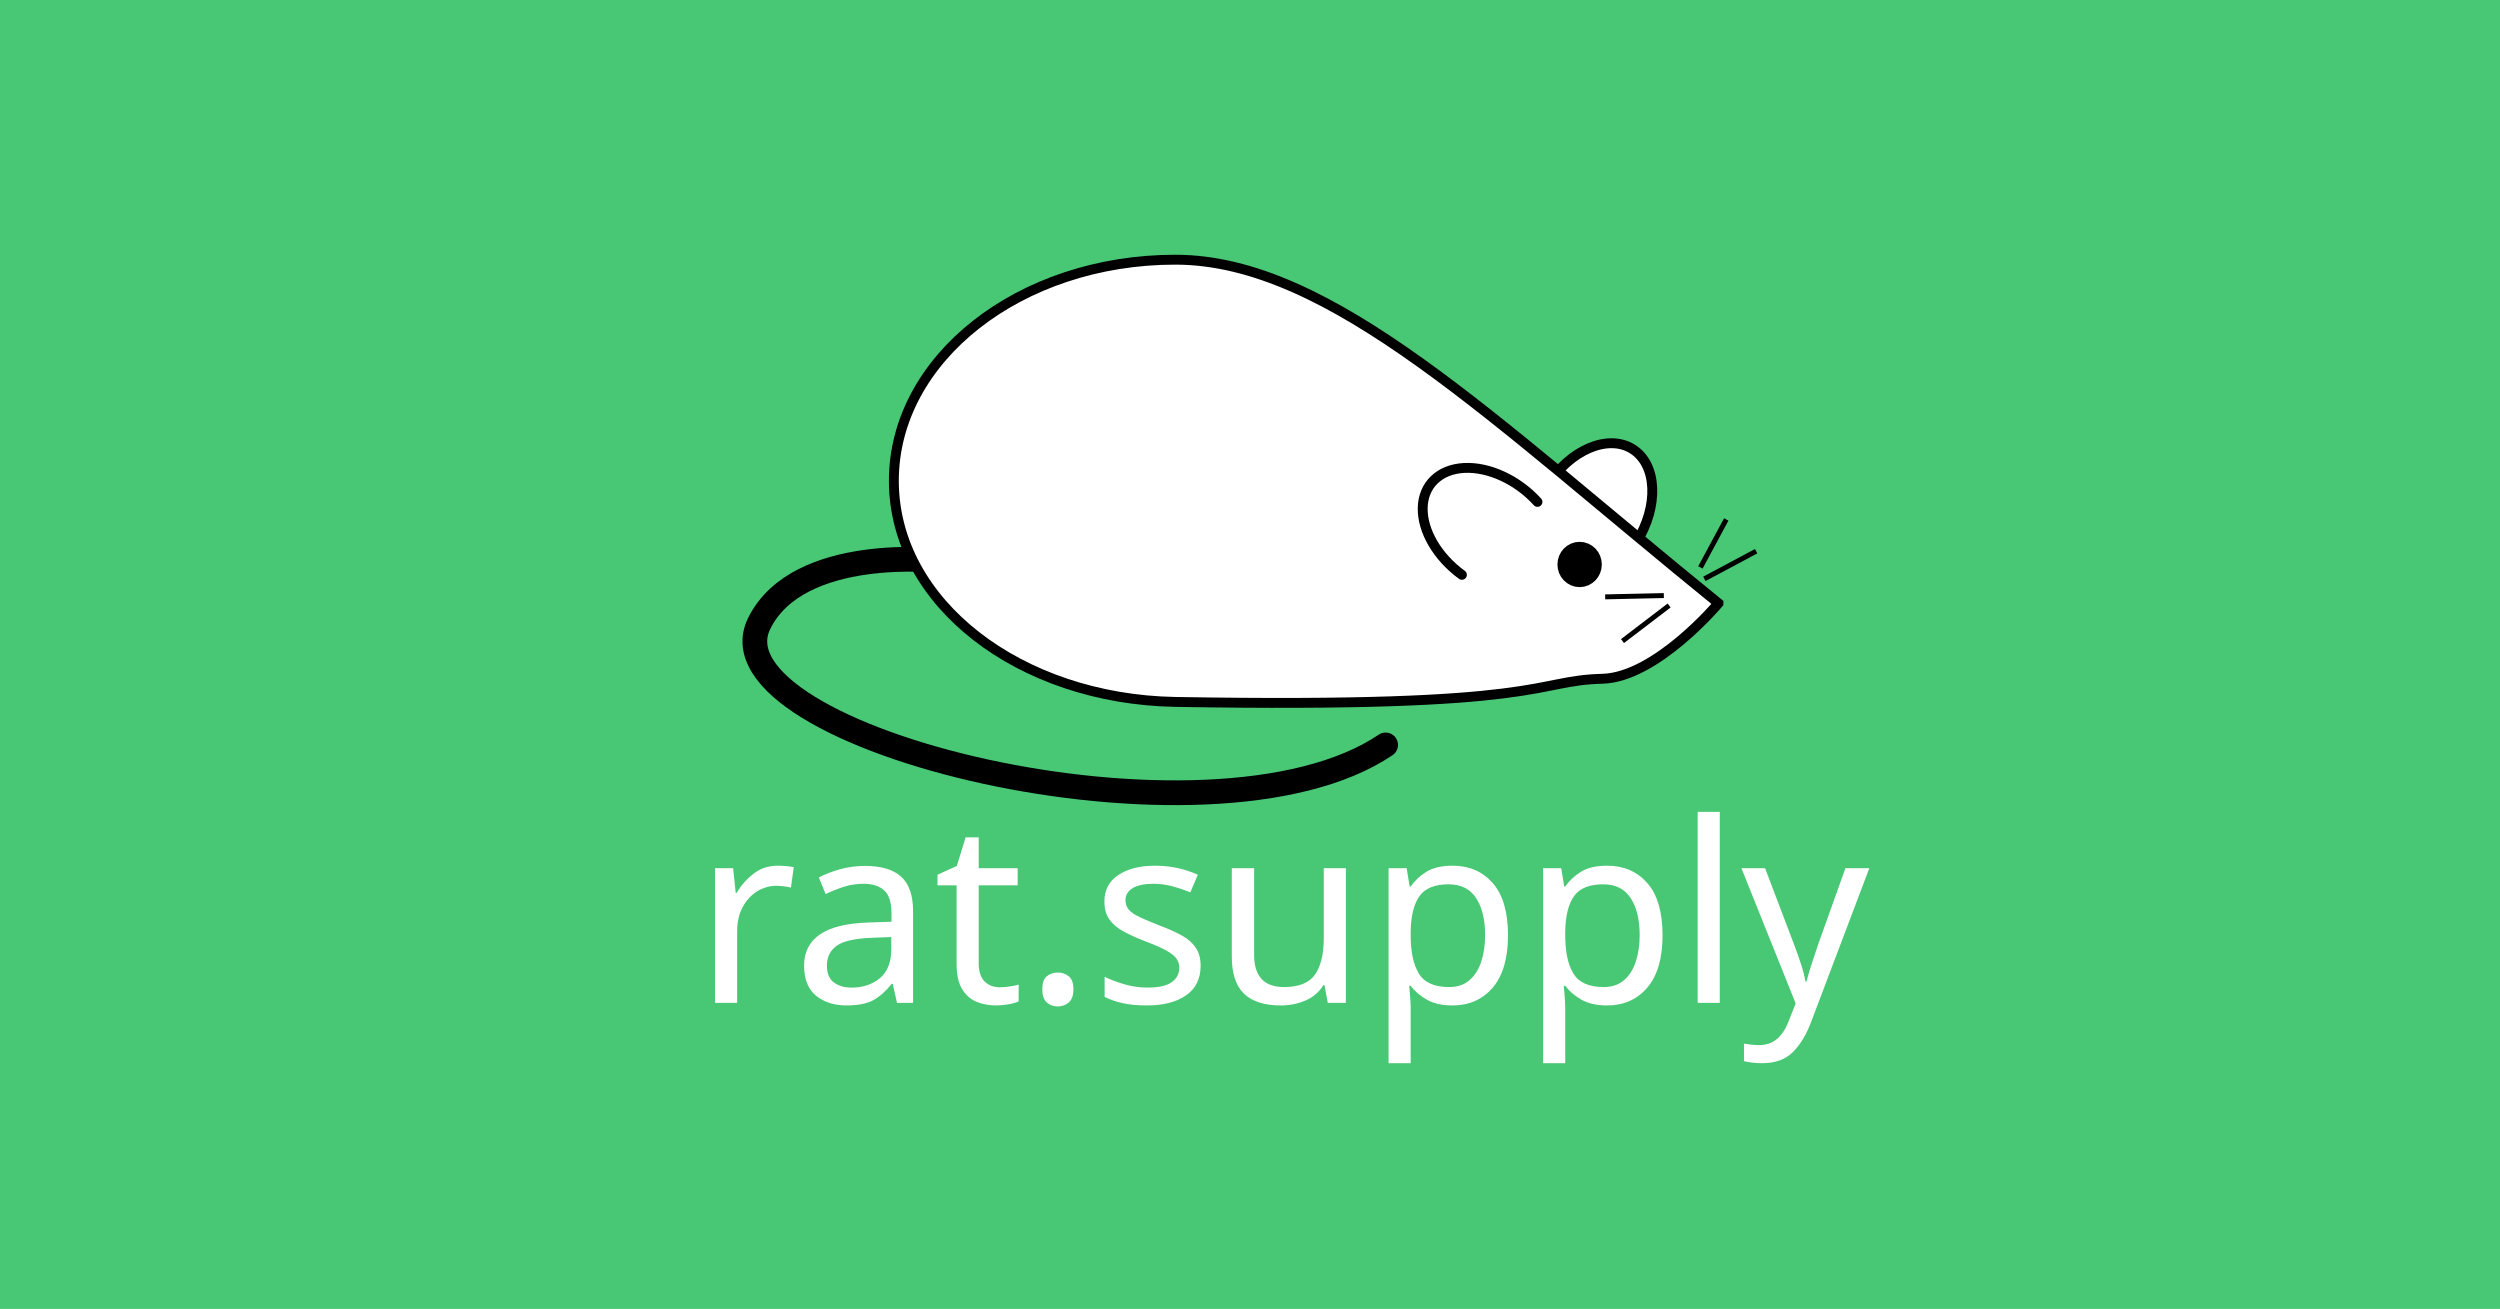
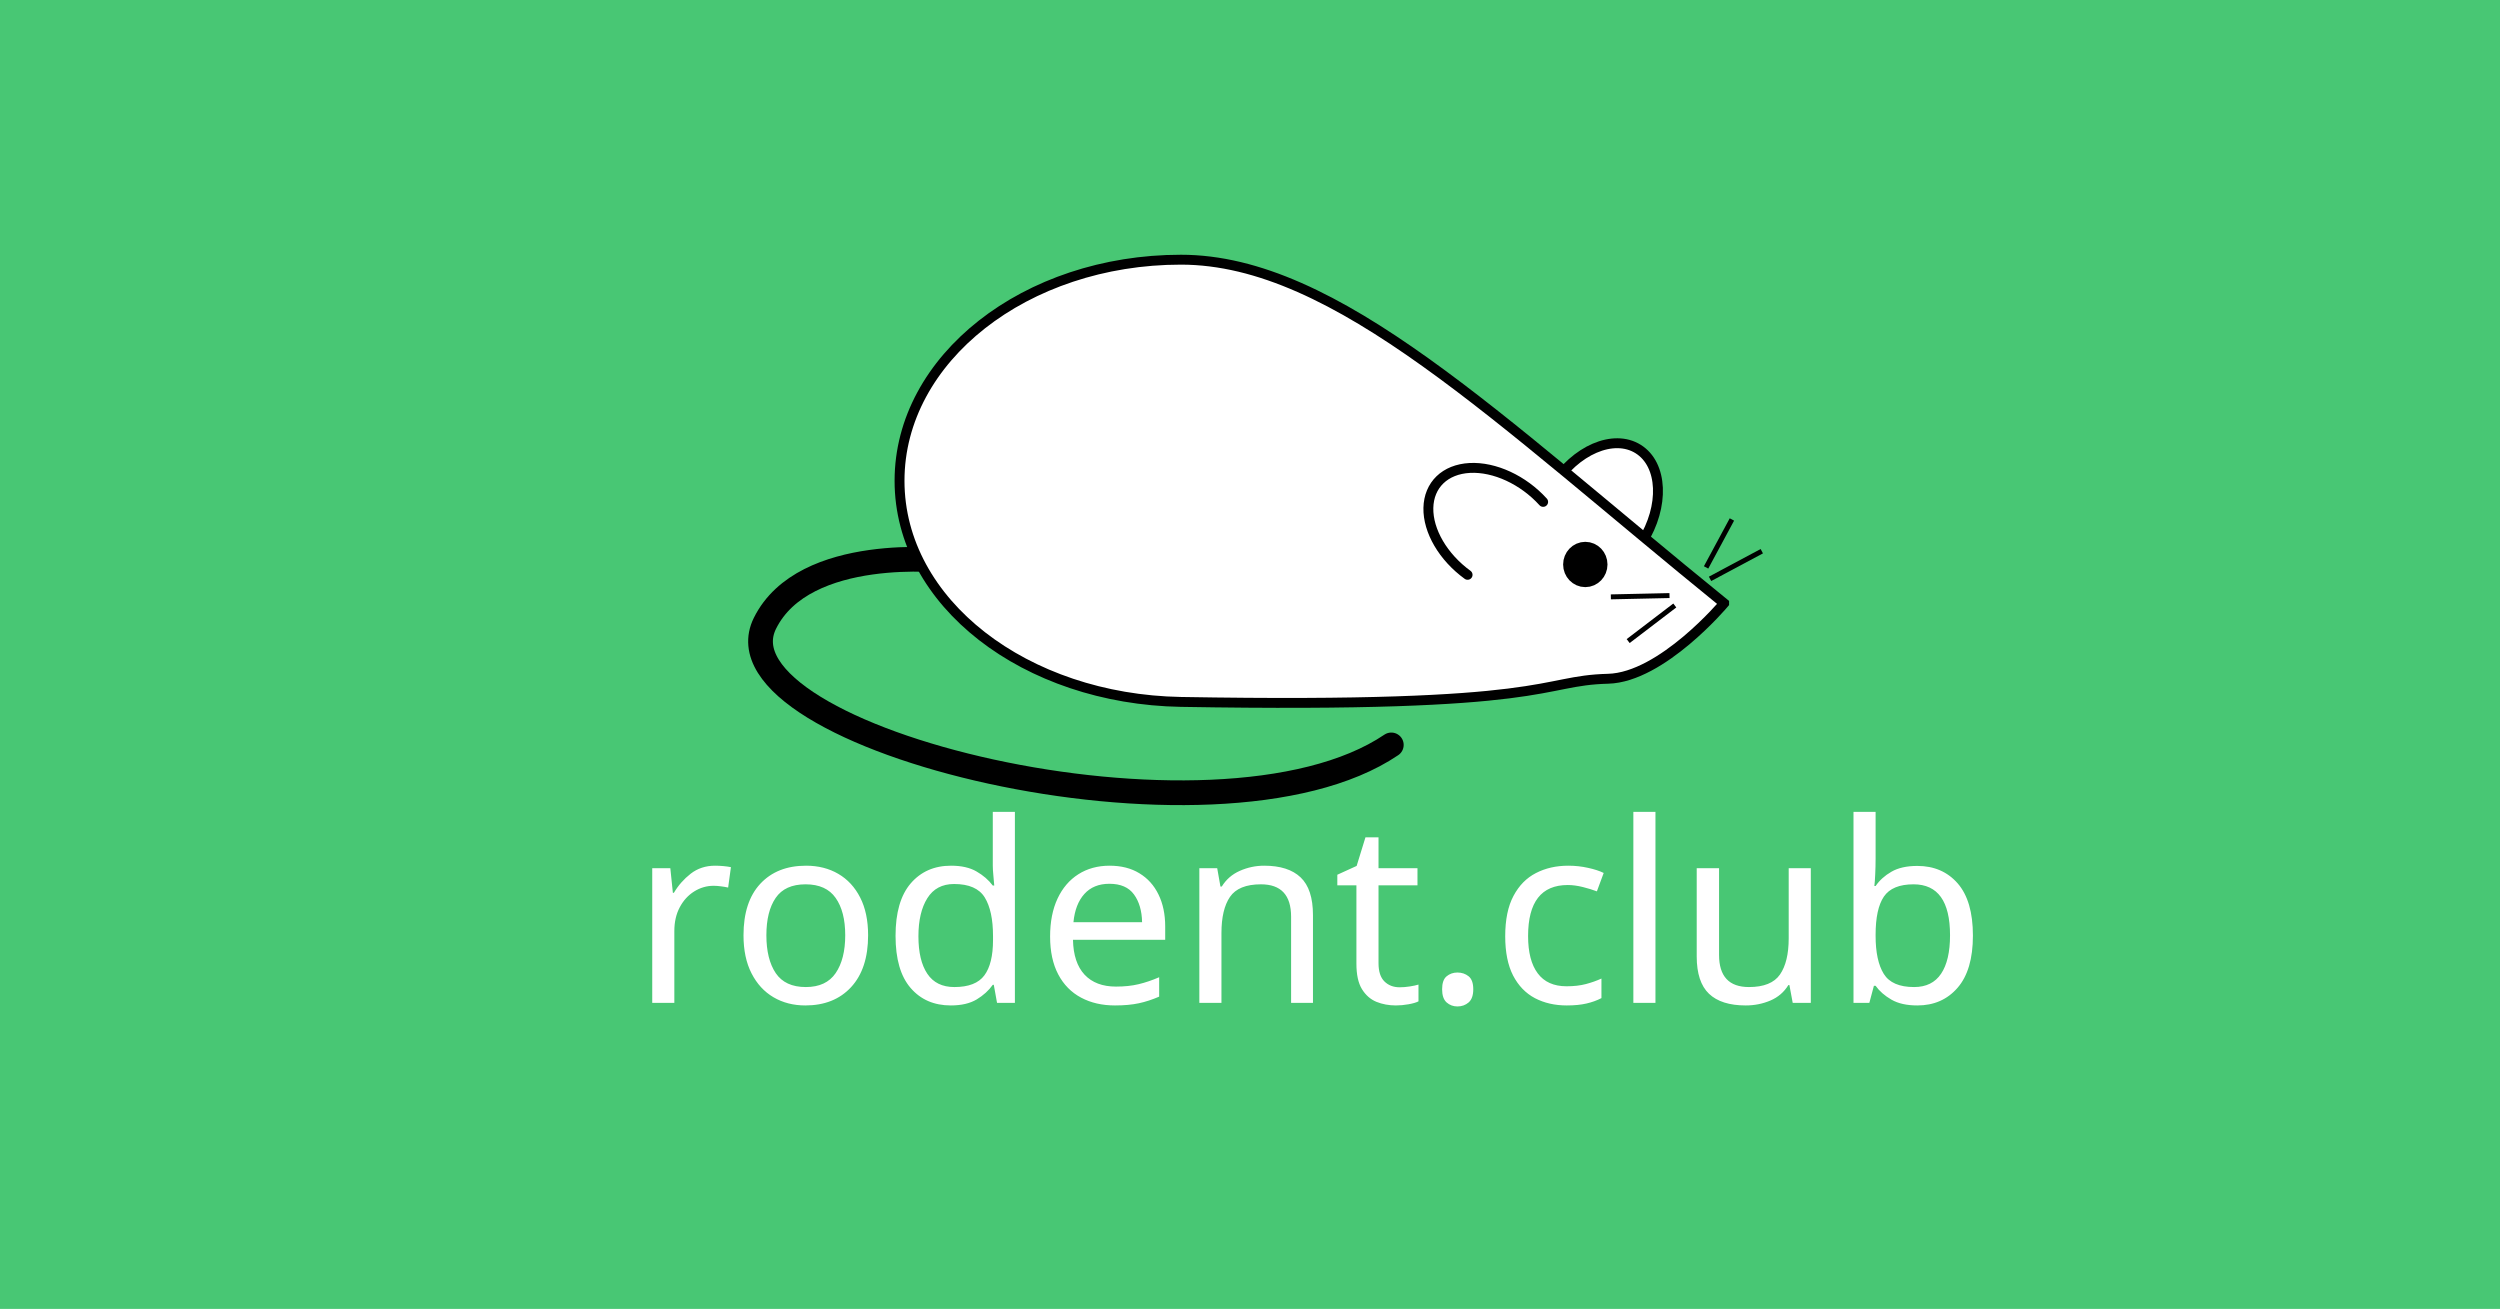
<svg xmlns="http://www.w3.org/2000/svg" width="1910" height="1000" viewBox="0 0 505.354 264.583" version="1.1" id="svg8">
  <defs id="defs2" />
  <g id="layer1" transform="translate(0,-32.41665)">
    <rect style="fill:#48c774;fill-opacity:1;fill-rule:nonzero;stroke:none;stroke-width:2.939;stroke-linecap:round;stroke-miterlimit:4;stroke-dasharray:none;stroke-opacity:1" id="rect815" width="505.354" height="264.583" x="-8.8817842e-16" y="32.417" />
    <g id="g1157" transform="translate(0,-25.11816)">
-       <g transform="translate(16.44854,91.74034)" id="g898">
+       <g transform="translate(17.59612,91.74034)" id="g898">
        <g id="g4639" transform="translate(130.2191,-57.40555)">
          <path id="path4569" d="m 43.656,136.549 c 0,0 -28.915,-3.402 -36.853,12.662 -11.427,23.126 91.092,48.57 126.622,24.568" style="fill:none;stroke:#000000;stroke-width:5;stroke-linecap:round;stroke-linejoin:round;stroke-miterlimit:4;stroke-dasharray:none;stroke-opacity:1" />
          <ellipse transform="rotate(32.11911)" style="display:inline;fill:#ffffff;stroke:#000000;stroke-width:2;stroke-miterlimit:4;stroke-dasharray:none;stroke-opacity:1" ry="15.497" rx="10.678" cy="14.55" cx="215.874" id="path3726" />
          <path id="path3713" d="m 200.705,145.148 c 0,0 -12.565,14.979 -23.465,15.257 -14.249,0.364 -10.53,6.004 -86.337,4.681 -31.412,-0.548 -56.885,-20.011 -56.885,-44.696 -2e-6,-24.685 25.468,-44.696 56.885,-44.696 31.417,0 63.838,32.176 109.802,69.453 z" style="display:inline;fill:#ffffff;fill-opacity:1;stroke:#000000;stroke-width:2;stroke-miterlimit:4;stroke-dasharray:none;stroke-opacity:1" />
          <path id="path3726-3-6" d="m -18.006,203.132 c -0.22,-6.08 2.034,-11.782 5.76,-14.578 3.726,-2.795 8.235,-2.165 11.526,1.611 3.29,3.776 4.753,9.998 3.738,15.905" style="display:inline;fill:#ffffff;fill-opacity:1;stroke:#000000;stroke-width:2;stroke-linecap:round;stroke-linejoin:bevel;stroke-miterlimit:4;stroke-dasharray:none;stroke-opacity:1" transform="rotate(-51.94305)" />
          <ellipse ry="2.079" rx="1.984" cy="137.305" cx="172.641" id="path4575" style="fill:#000000;fill-opacity:1;stroke:#000000;stroke-width:5;stroke-linecap:round;stroke-linejoin:round;stroke-miterlimit:4;stroke-dasharray:none;stroke-opacity:1" />
          <path id="path4579" d="m 197.055,137.899 5.222,-9.693" style="fill:none;stroke:#000000;stroke-width:1;stroke-linecap:butt;stroke-linejoin:miter;stroke-miterlimit:4;stroke-dasharray:none;stroke-opacity:1" />
          <path id="path4581" d="m 197.858,140.21 10.458,-5.59" style="fill:none;stroke:#000000;stroke-width:1;stroke-linecap:butt;stroke-linejoin:miter;stroke-miterlimit:4;stroke-dasharray:none;stroke-opacity:1" />
          <path style="fill:none;stroke:#000000;stroke-width:1;stroke-linecap:butt;stroke-linejoin:miter;stroke-miterlimit:4;stroke-dasharray:none;stroke-opacity:1" d="m 177.806,143.852 11.856,-0.262" id="path4583" />
          <path style="fill:none;stroke:#000000;stroke-width:1;stroke-linecap:butt;stroke-linejoin:miter;stroke-miterlimit:4;stroke-dasharray:none;stroke-opacity:1" d="m 181.304,152.788 9.427,-7.194" id="path4583-7" />
        </g>
      </g>
-       <text id="text1142" y="260.26" x="140.231" style="font-style:normal;font-weight:normal;font-size:10.583px;line-height:1.25;font-family:sans-serif;letter-spacing:0px;word-spacing:0px;fill:#000000;fill-opacity:1;stroke:none;stroke-width:0.265" xml:space="preserve">
-         <tspan style="font-style:normal;font-variant:normal;font-weight:normal;font-stretch:normal;font-size:50.8px;font-family:KaTeX_Main;-inkscape-font-specification:KaTeX_Main;fill:#ffffff;stroke-width:0.265" y="260.26" x="140.231" id="tspan1140">rat.supply</tspan>
+       <text id="text1142" y="260.26" x="127.532" style="font-style:normal;font-weight:normal;font-size:10.583px;line-height:1.25;font-family:sans-serif;letter-spacing:0px;word-spacing:0px;fill:#000000;fill-opacity:1;stroke:none;stroke-width:0.265" xml:space="preserve">
+         <tspan style="font-style:normal;font-variant:normal;font-weight:normal;font-stretch:normal;font-size:50.8px;font-family:KaTeX_Main;-inkscape-font-specification:KaTeX_Main;fill:#ffffff;stroke-width:0.265" y="260.26" x="127.532" id="tspan1140">rodent.club</tspan>
      </text>
    </g>
  </g>
</svg>
